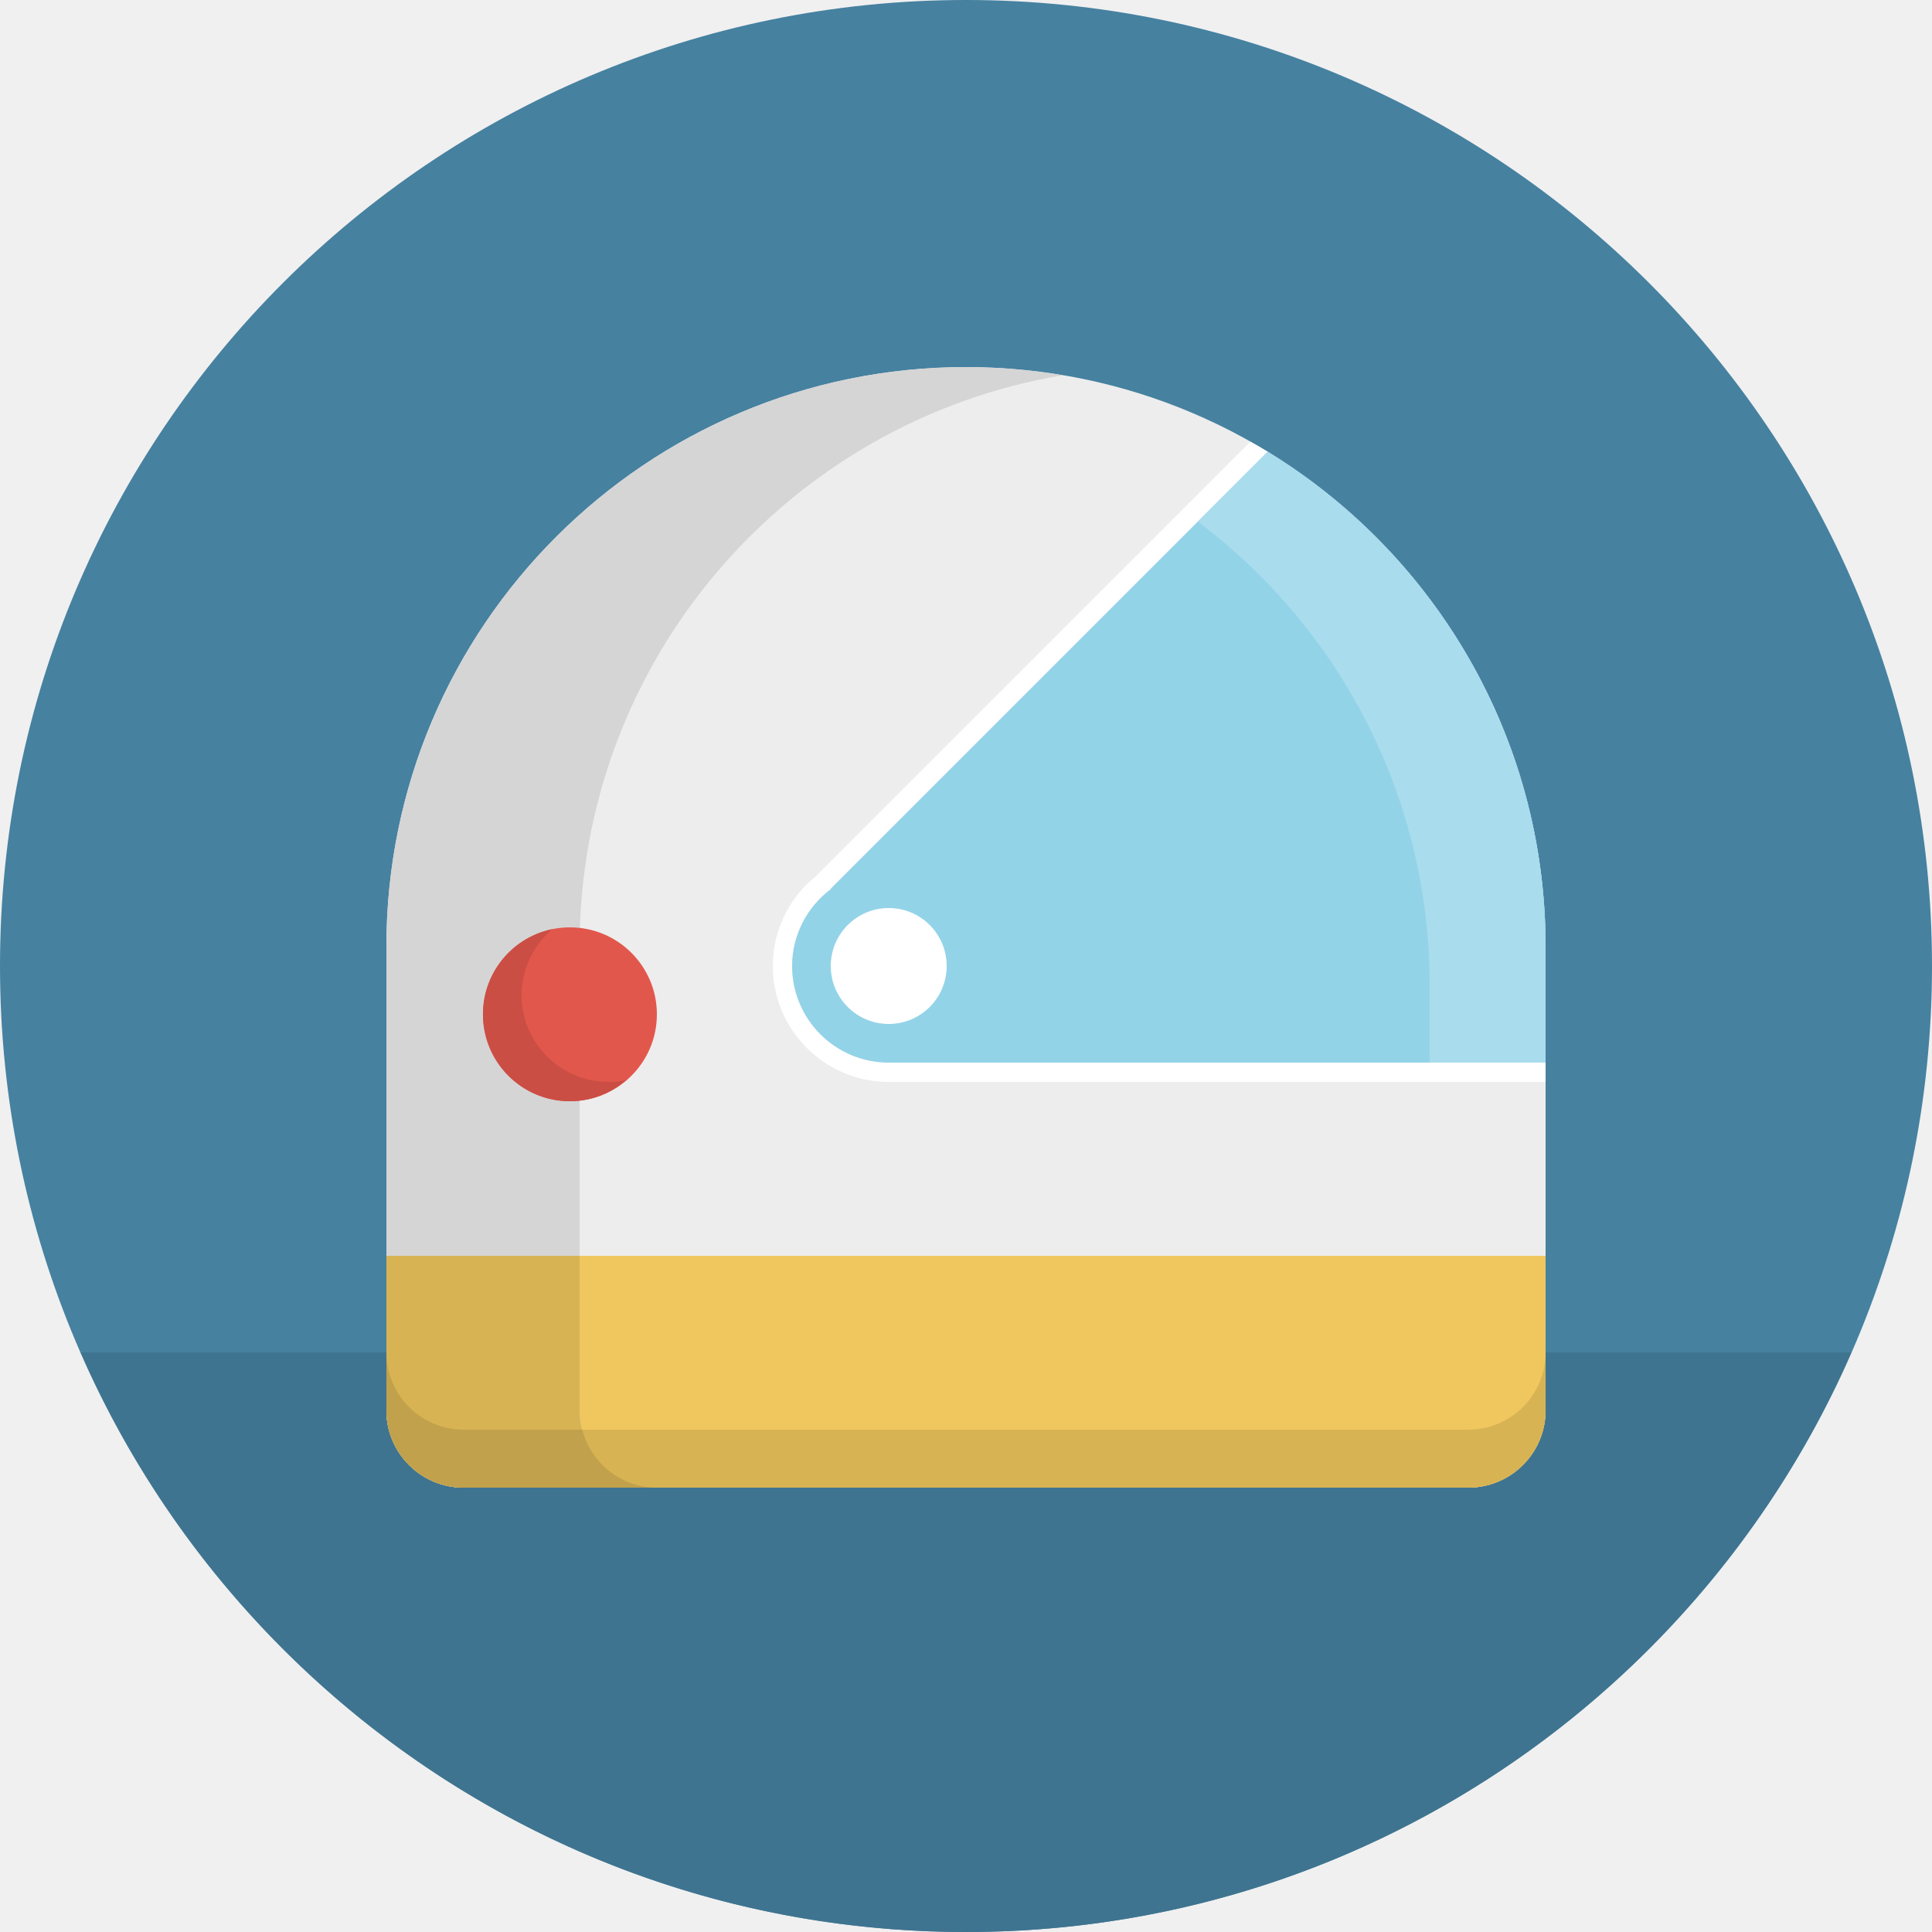
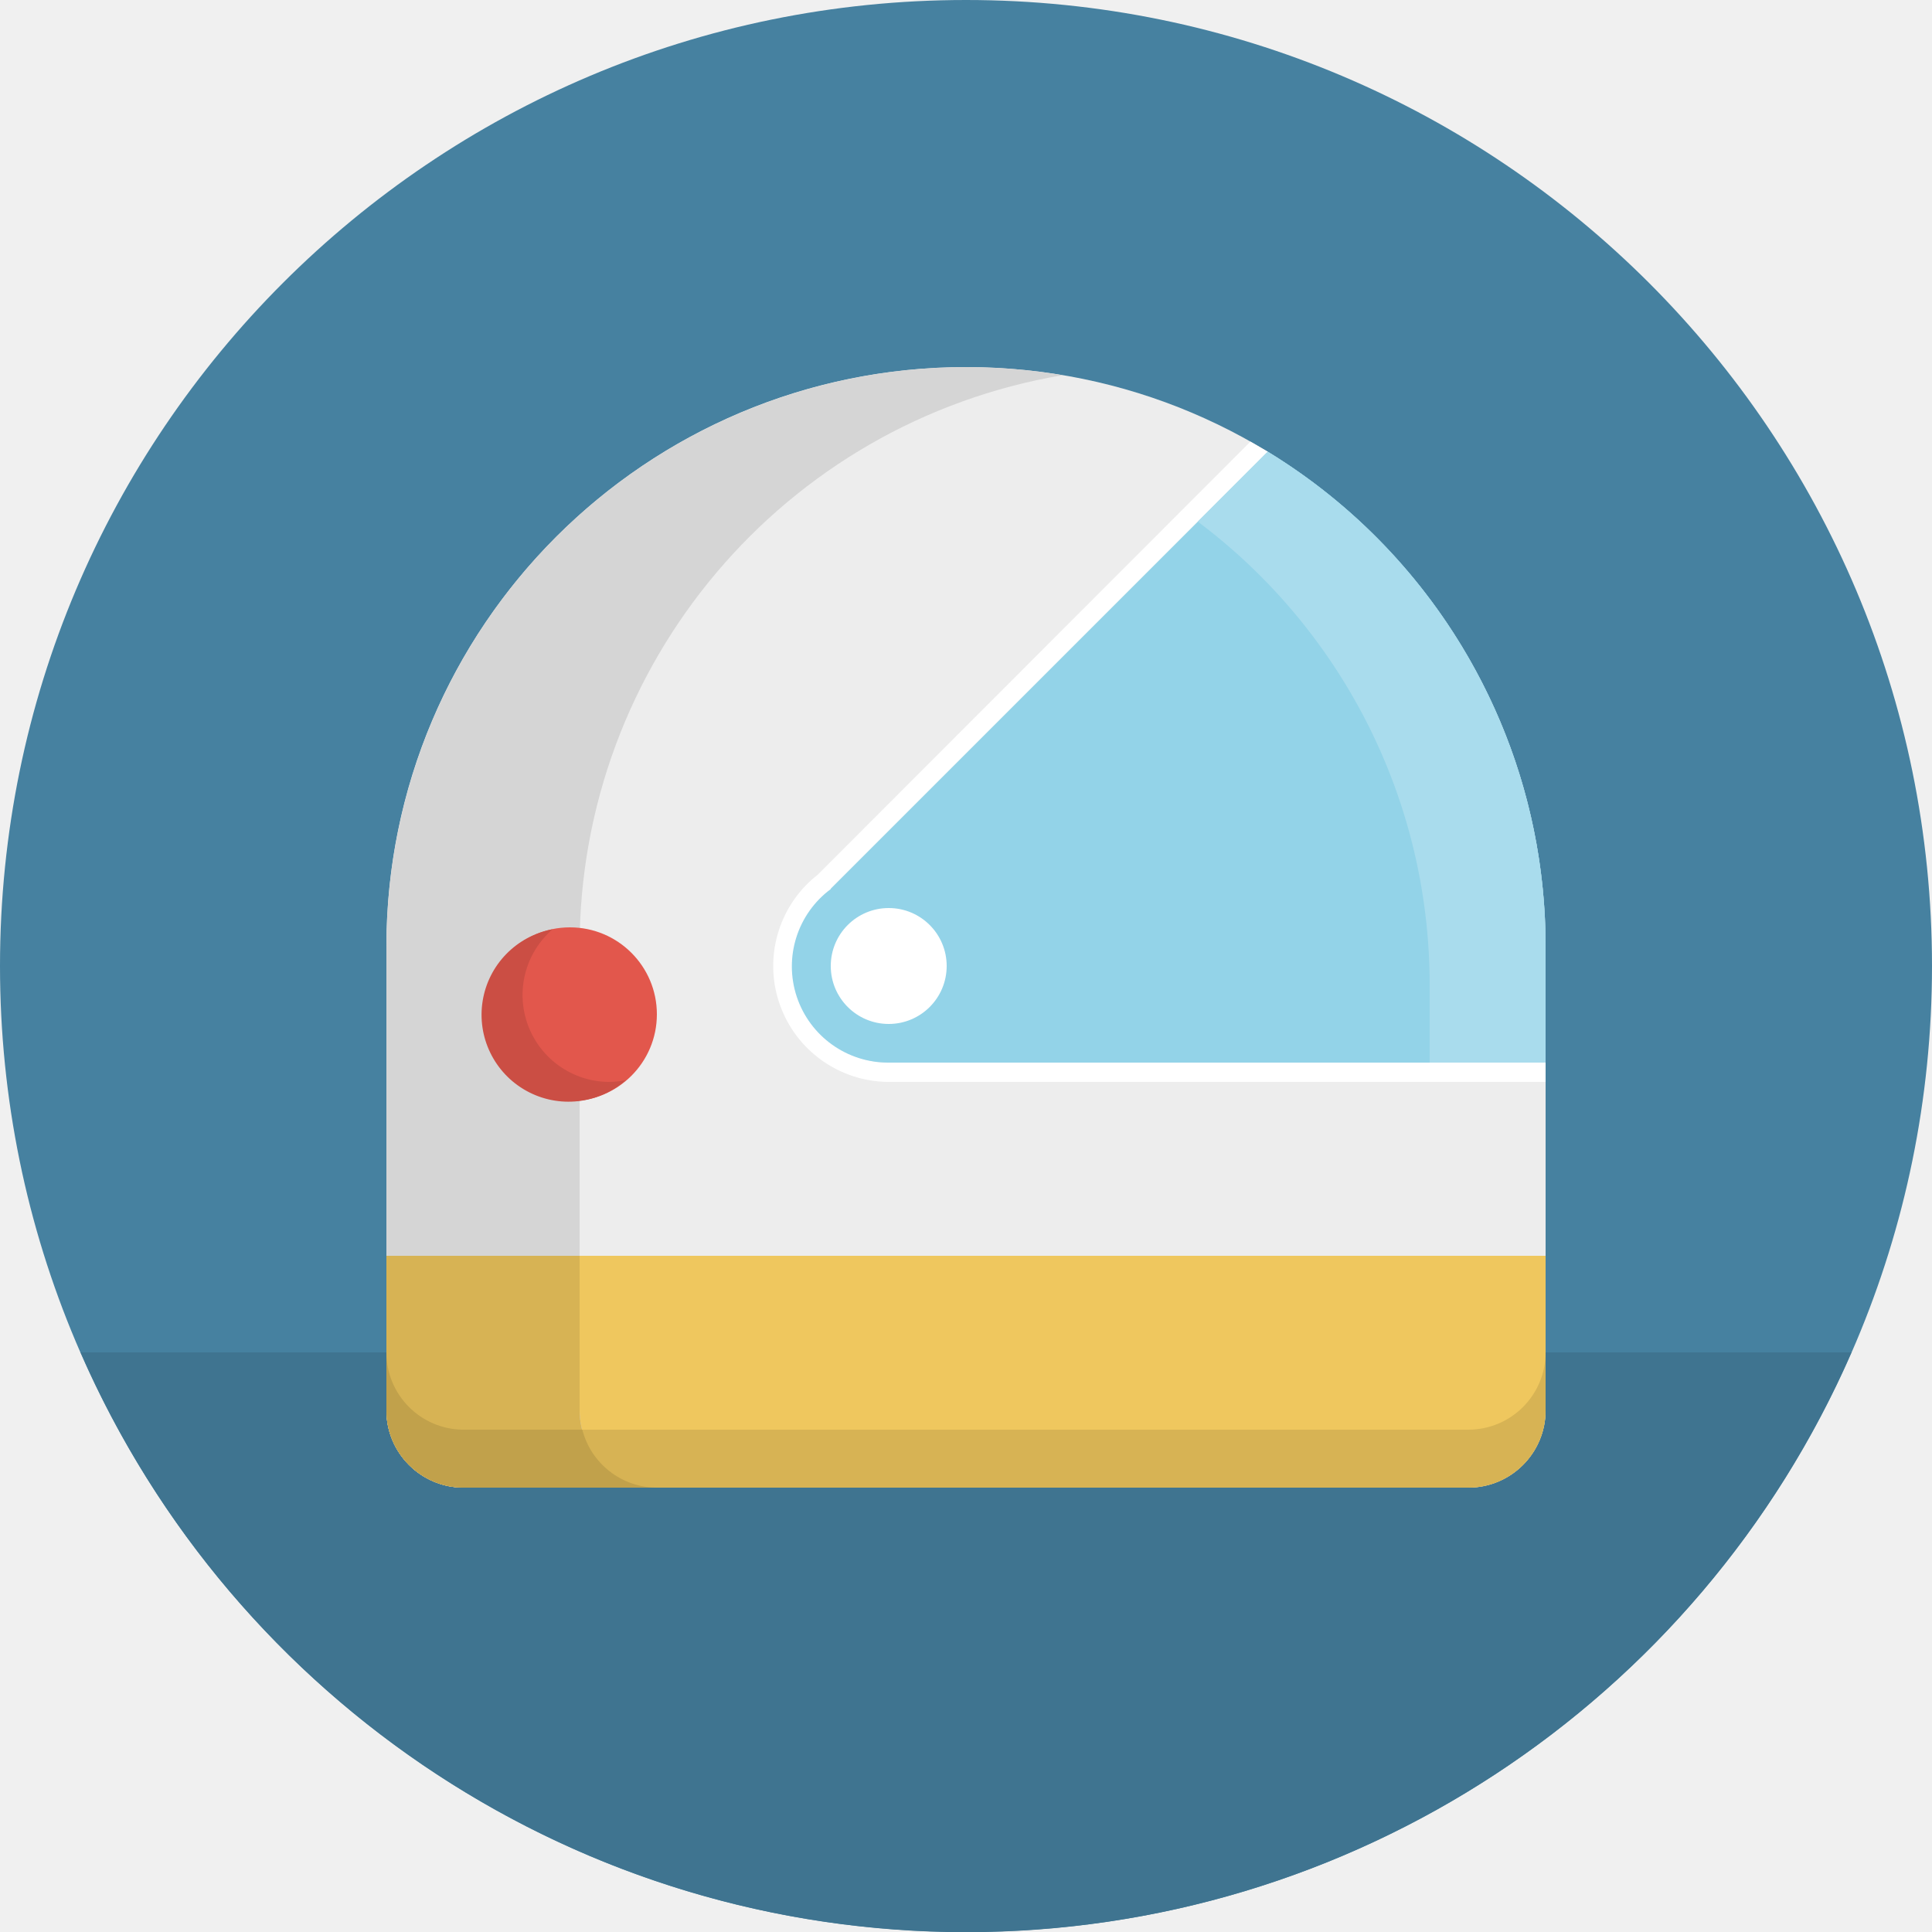
<svg xmlns="http://www.w3.org/2000/svg" width="100" height="100" viewBox="0 0 100 100">
-   <path fill="#4681A0" d="M50 0c27.614 0 50 22.386 50 50s-22.386 50-50 50S0 77.614 0 50 22.386 0 50 0z" />
-   <path fill="#3F7490" d="M95.827 70H4.172C11.89 87.656 29.5 100 50 100s38.11-12.344 45.827-30z" />
-   <path fill="#EDEDED" d="M76 77H24a4 4 0 0 1-4-4V49c0-16.568 13.432-30 30-30s30 13.432 30 30v24a4 4 0 0 1-4 4z" />
-   <path fill="#fff" d="M80 55H46a5 5 0 0 1-5-5c0-1.633.795-3.07 2.006-3.982L43 46l22.617-22.617c-.294-.18-.595-.35-.896-.52l-22.427 22.43-.06.06A5.942 5.942 0 0 0 40 50c0 3.31 2.69 6 6 6h34v-1z" />
-   <path fill="#93D3E8" d="M80 49c0-10.847-5.758-20.348-14.383-25.617L43 46l.006.018C41.796 46.93 41 48.368 41 50a5 5 0 0 0 5 5h34v-6z" />
+   <path fill="#4681A0" d="M50 0a50 50 0 1 1 0 100A50 50 0 0 1 50 0z" />
+   <path fill="#3F7490" d="M95.83 70H4.17a50 50 0 0 0 91.66 0z" />
+   <path fill="#EDEDED" d="M76 77H24a4 4 0 0 1-4-4V49a30 30 0 0 1 60 0v24a4 4 0 0 1-4 4z" />
+   <path fill="#fff" d="M80 55H46a5 5 0 0 1-3-8.98V46l22.62-22.62-.9-.52L42.3 45.3l-.07.05A6 6 0 0 0 46 56h34v-1z" />
+   <path fill="#93D3E8" d="M80 49a29.98 29.98 0 0 0-14.38-25.62L43 46v.02A4.98 4.98 0 0 0 46 55h34v-6z" />
  <path fill="#fff" d="M46 47a3 3 0 1 1 0 6 3 3 0 0 1 0-6z" />
-   <path fill="#A9DCED" d="M80 55v-6c0-10.847-5.758-20.348-14.383-25.617L62 27c7.286 5.473 12 14.186 12 24v4h6z" />
+   <path fill="#A9DCED" d="M80 55v-6a29.98 29.98 0 0 0-14.38-25.62L62 27c7.3 5.47 12 14.2 12 24v4h6z" />
  <path fill="#EFC75E" d="M20 70v3a4 4 0 0 0 4 4h52a4 4 0 0 0 4-4v-8H20v5z" />
-   <path fill="#D5D5D5" d="M30 73V49c0-14.864 10.813-27.196 25-29.577A30.077 30.077 0 0 0 50 19c-16.568 0-30 13.432-30 30v24a4 4 0 0 0 4 4h10a4 4 0 0 1-4-4z" />
+   <path fill="#D5D5D5" d="M30 73V49a30 30 0 0 1 25-29.58A30 30 0 0 0 20 49v24a4 4 0 0 0 4 4h10a4 4 0 0 1-4-4z" />
  <path fill="#D7B354" d="M30 73v-8H20v8a4 4 0 0 0 4 4h10a4 4 0 0 1-4-4zm46 1H24a4 4 0 0 1-4-4v3a4 4 0 0 0 4 4h52a4 4 0 0 0 4-4v-3a4 4 0 0 1-4 4z" />
-   <path fill="#C1A14B" d="M30.142 74H24a4 4 0 0 1-4-4v3a4 4 0 0 0 4 4h10a3.99 3.99 0 0 1-3.858-3z" />
+   <path fill="#C1A14B" d="M30.14 74H24a4 4 0 0 1-4-4v3a4 4 0 0 0 4 4h10a4 4 0 0 1-3.86-3z" />
  <path fill="#E2574C" d="M29.5 48a4.5 4.5 0 1 1 0 9 4.5 4.5 0 0 1 0-9z" />
-   <path fill="#CB4E44" d="M31.5 56a4.5 4.5 0 0 1-4.5-4.5c0-1.37.626-2.583 1.592-3.408A4.5 4.5 0 0 0 29.5 57c1.115 0 2.122-.42 2.908-1.092A4.46 4.46 0 0 1 31.5 56z" />
+   <path fill="#CB4E44" d="M31.5 56a4.5 4.5 0 0 1-2.9-7.9 4.5 4.5 0 1 0 3.8 7.8c-.3.07-.6.1-.9.1z" />
</svg>
